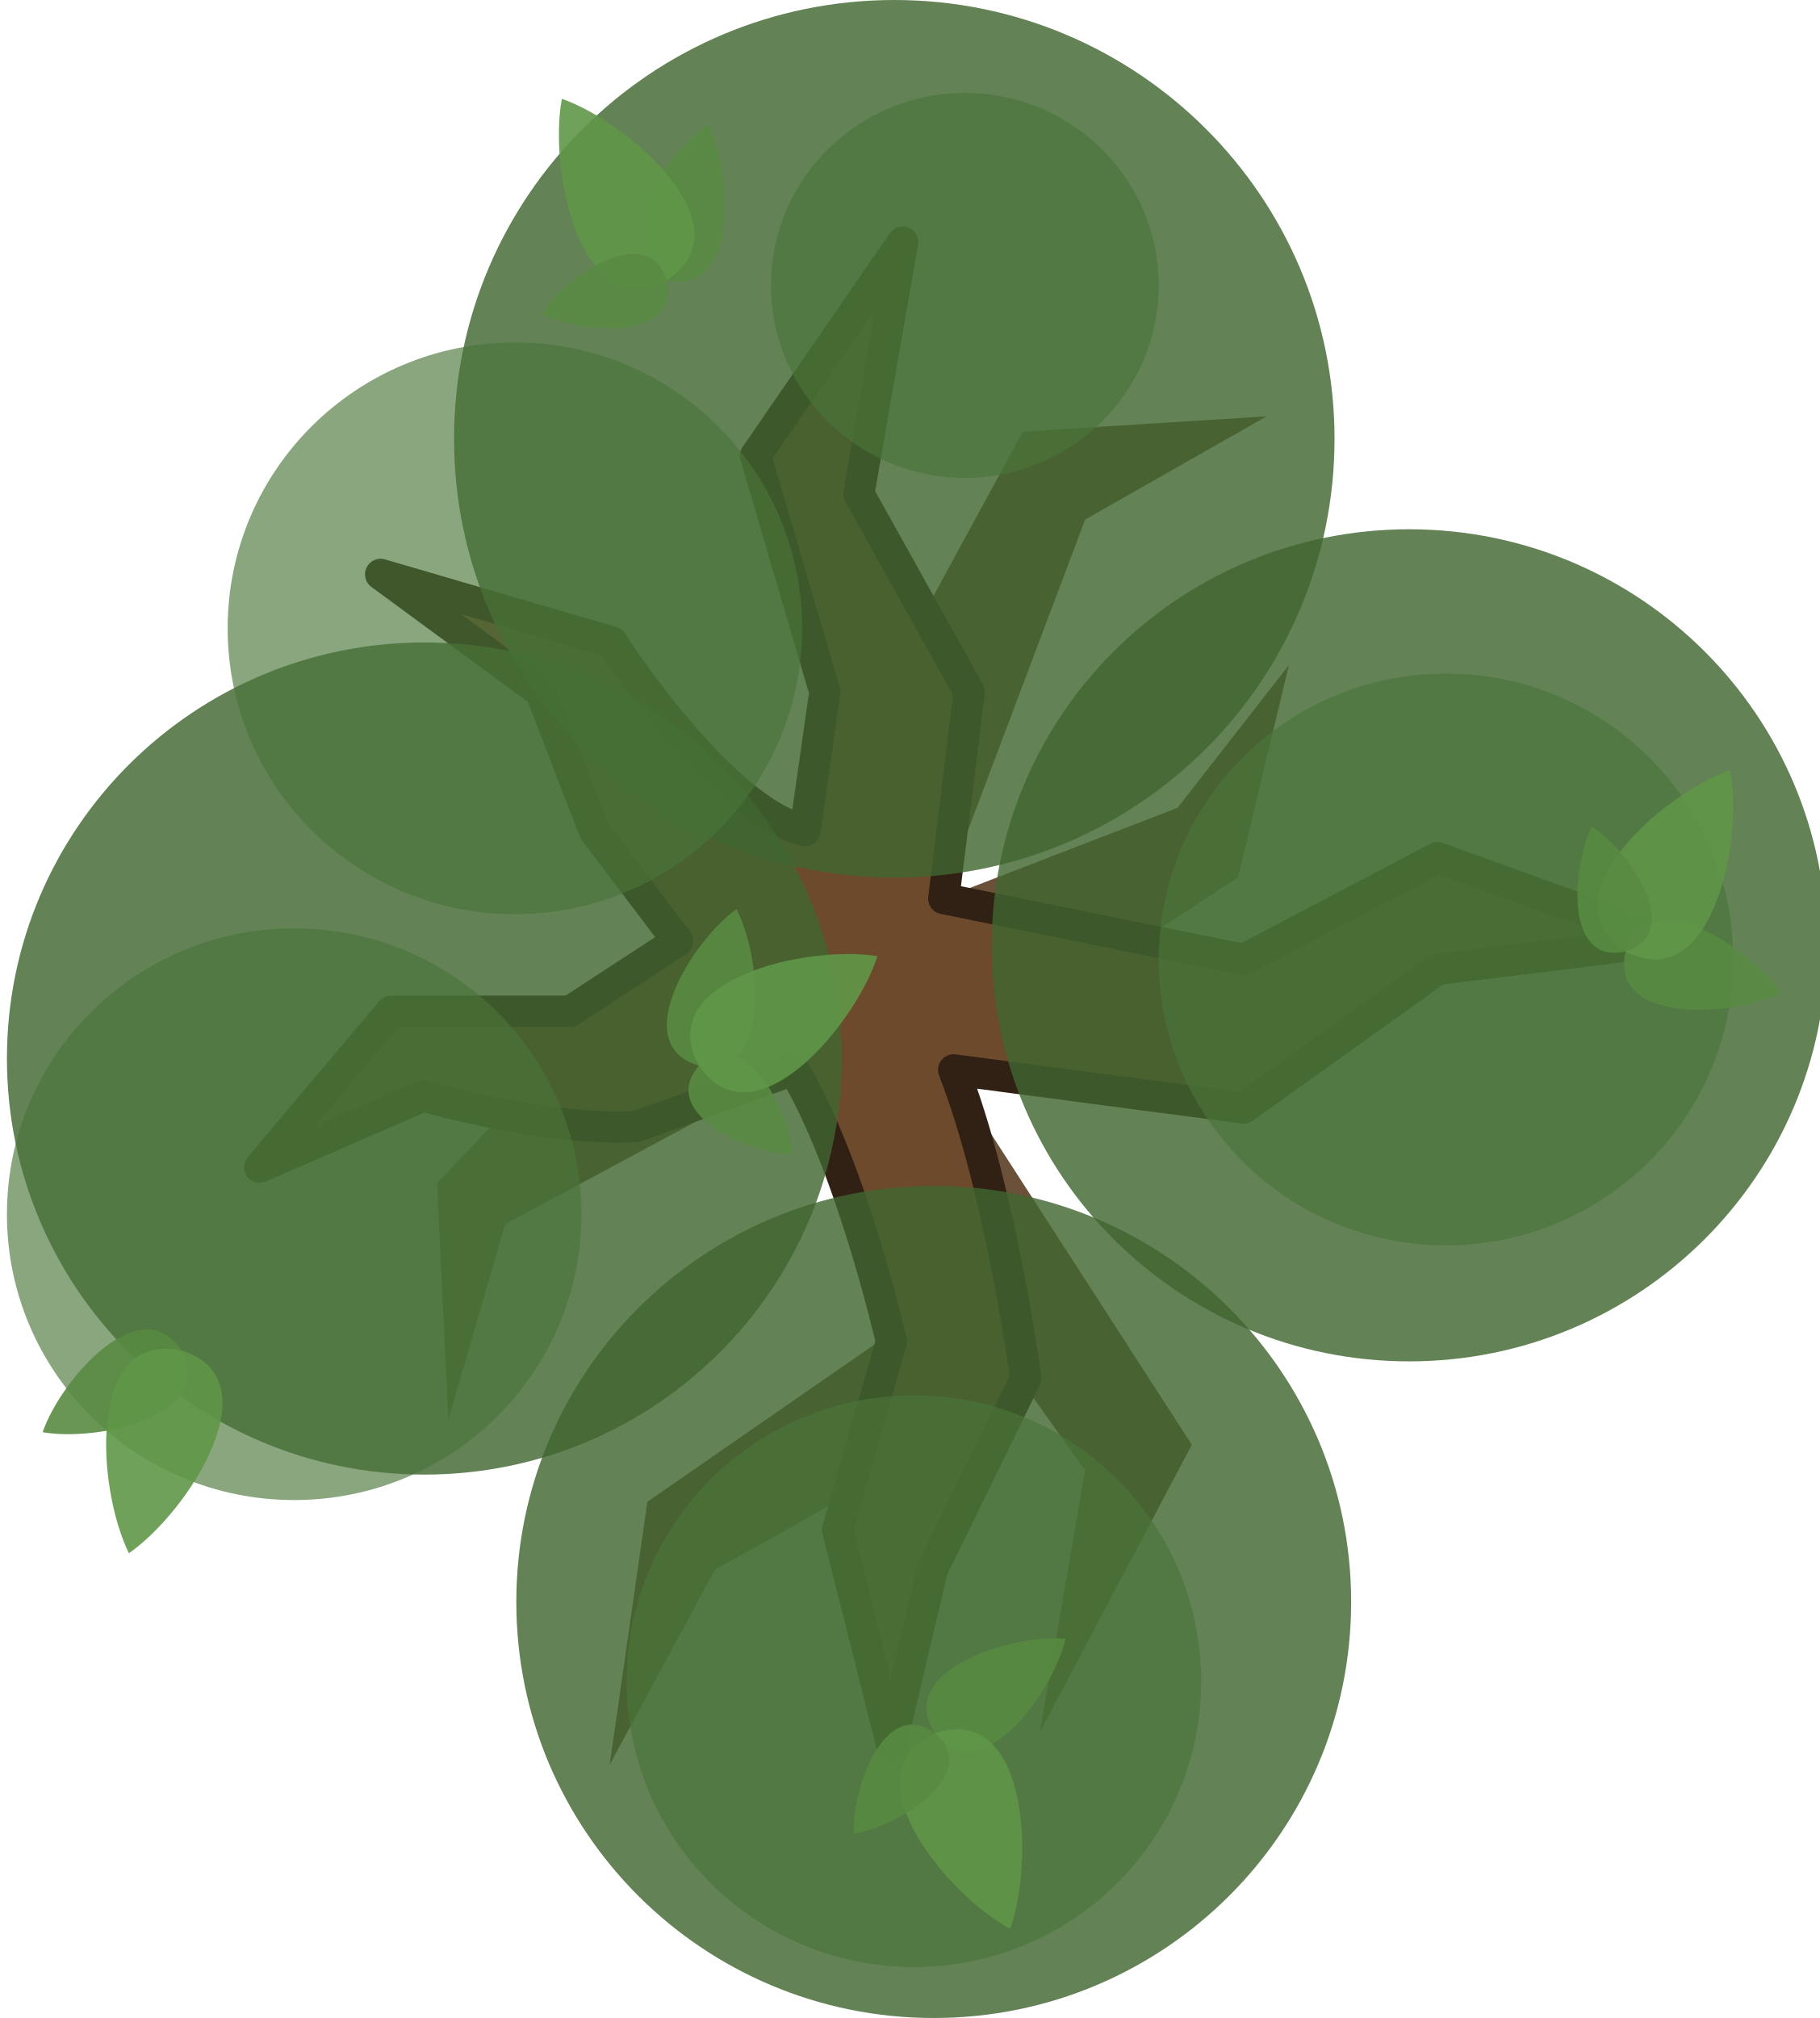
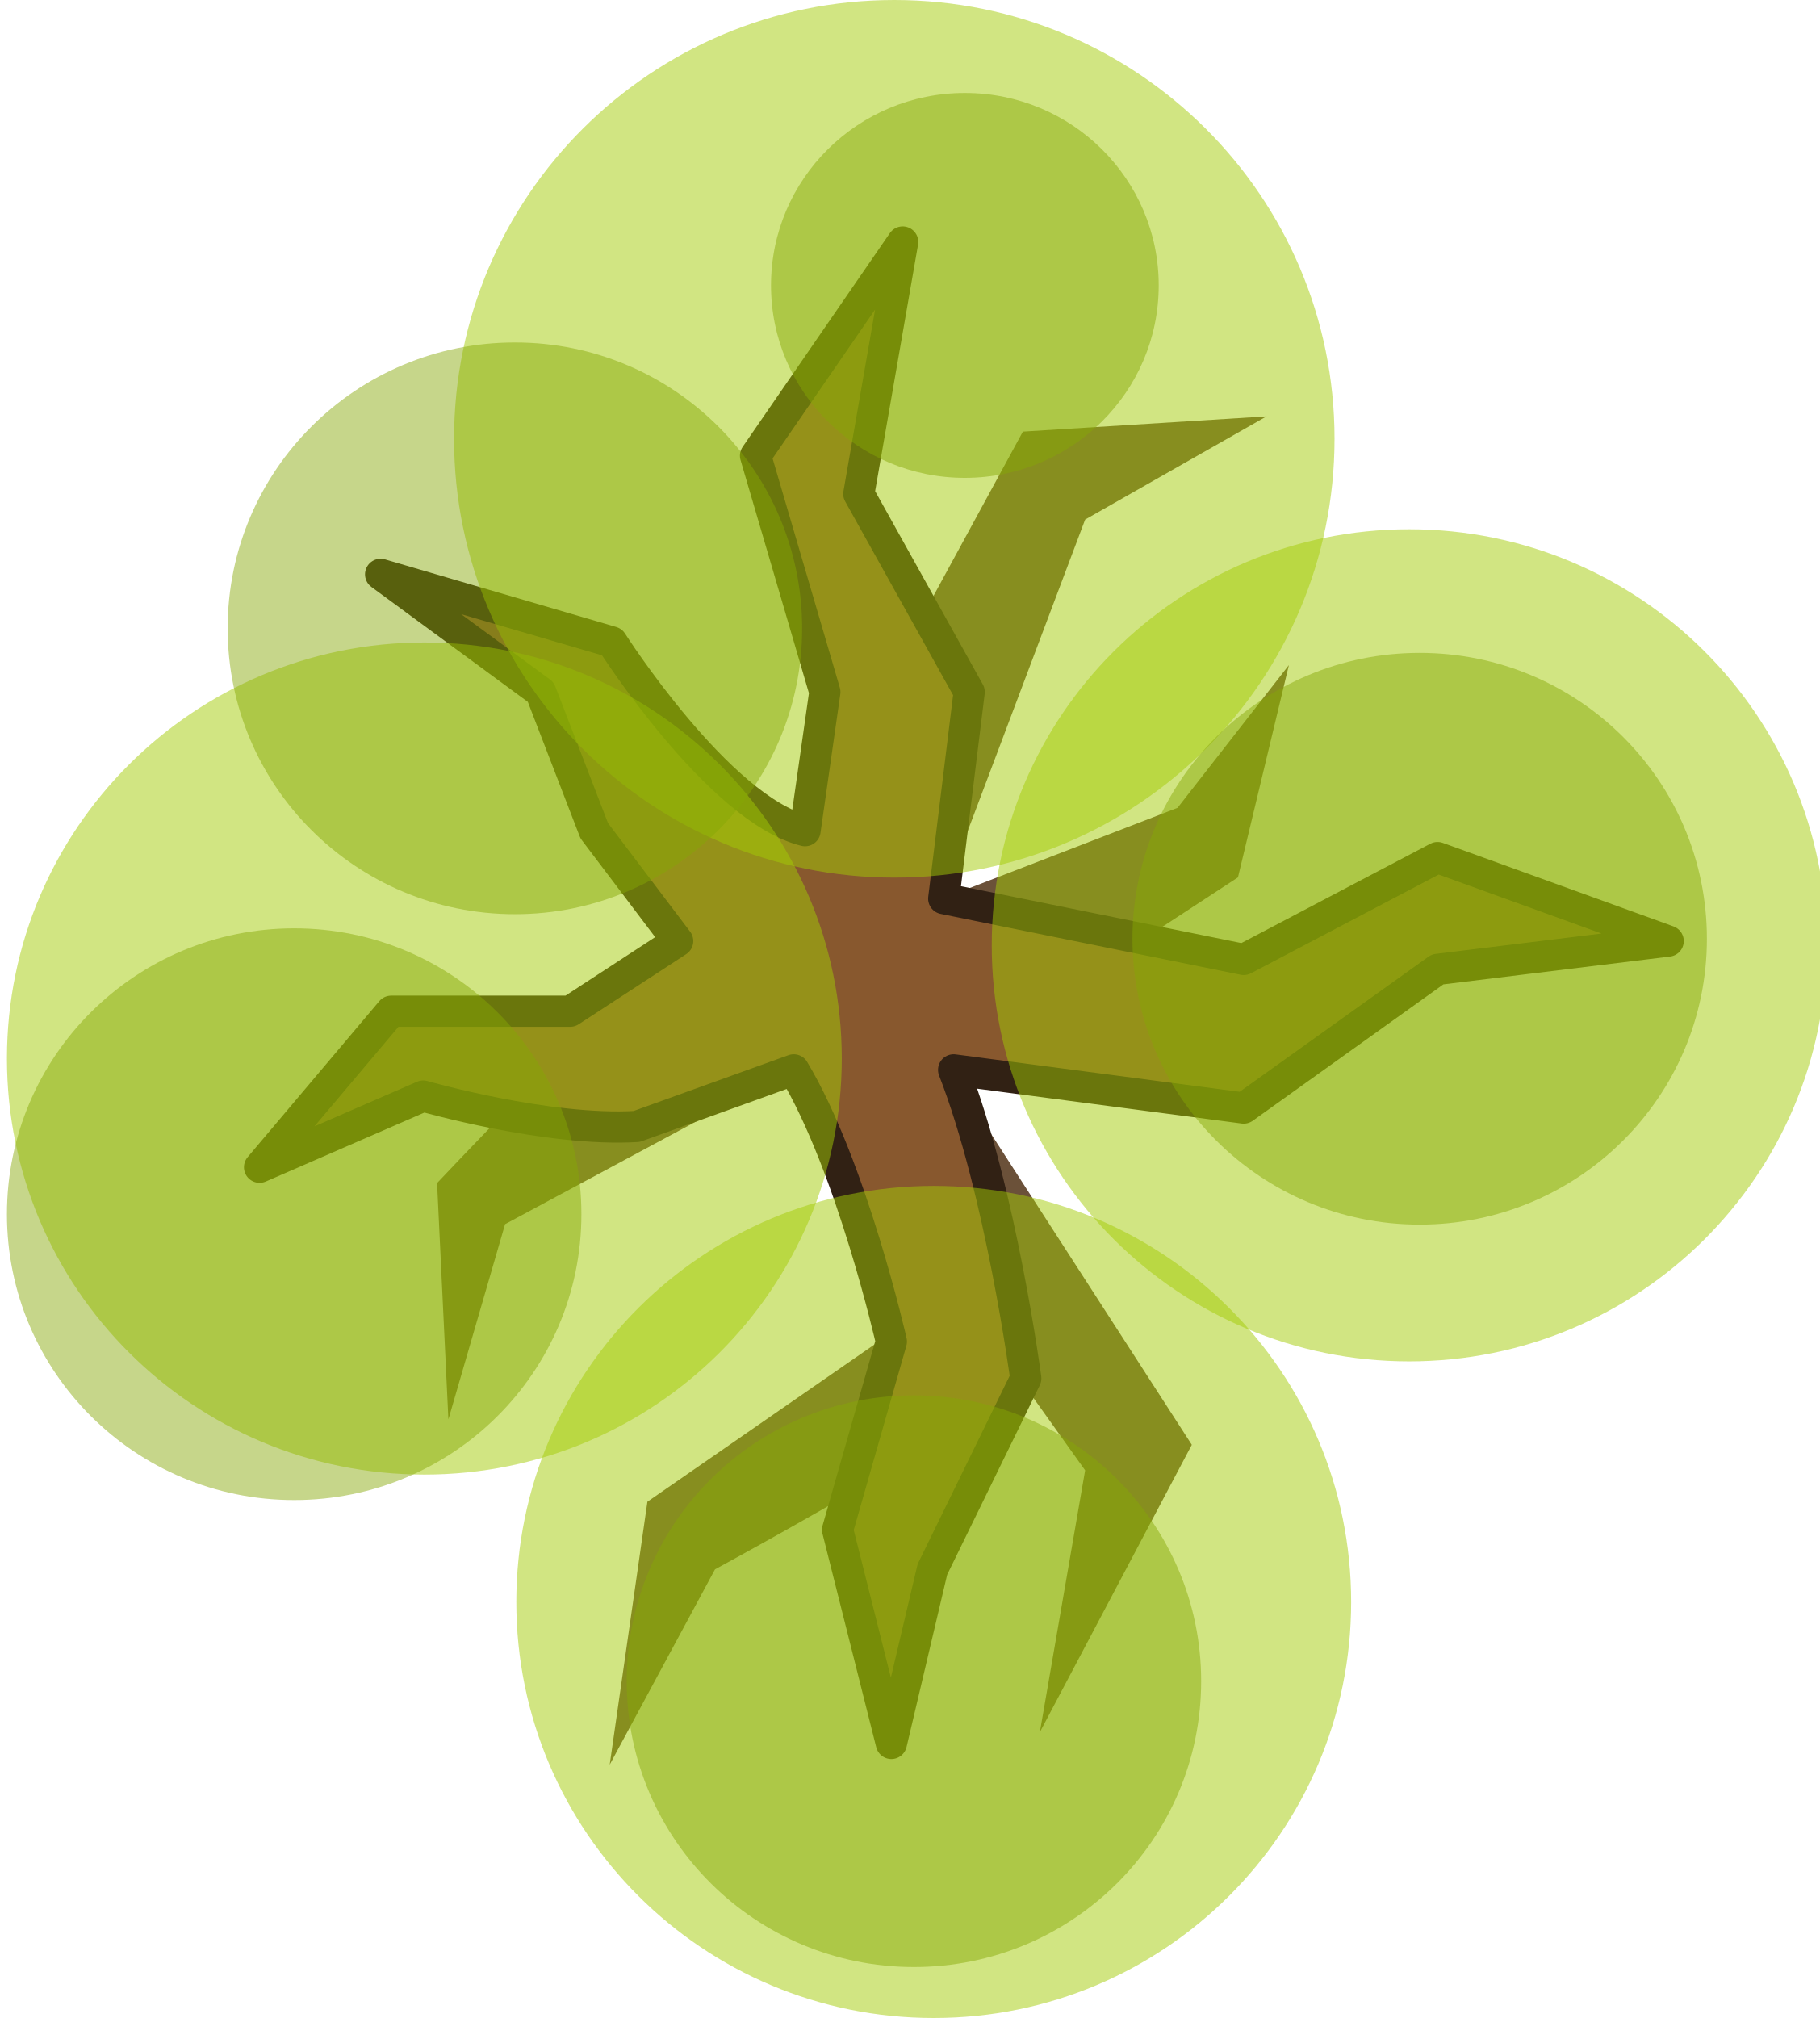
- <svg xmlns="http://www.w3.org/2000/svg" width="525" height="582.155" viewBox="0 0 525 582.155" fill="none" version="1.1" id="svg52">
+ <svg xmlns="http://www.w3.org/2000/svg" width="525" height="582.155" viewBox="0 0 525 582.155" fill="none" version="1.1" id="svg52" xml:space="preserve">
  <defs id="defs56" />
  <path d="M 295.119,124.514 232.249,240.047 c 0,0 -22.692,19.072 -36.742,31.843 -28.364,25.78 -69.401,69.402 -69.401,69.402 l 3.266,68.176 16.352,-56.319 82.852,-44.517 31.434,73.892 -73.223,50.699 -10.876,75.855 30.381,-56.35 c 0,0 38.735,-21.027 56.576,-32.646 18.971,-12.356 29.802,-24.495 29.802,-24.495 l 20.411,28.576 -13.062,75.524 43.838,-82.891 -70.375,-108.981 83.69,-54.705 14.697,-61.237 -32.118,41.163 -67.901,26.197 41.232,-109.351 52.334,-29.771 z" fill="#5b3e24" id="path2" style="stroke-width:2.053;opacity:0.9" />
-   <path d="m 232.271,239.638 5.716,-40.008 -20.004,-68.176 42.458,-61.645 -12.656,72.667 31.843,57.154 -7.348,59.602 86.548,17.555 55.929,-29.393 66.544,24.086 -66.544,8.166 -55.929,40.008 -83.69,-11.024 c 13.598,34.902 20.819,88.997 20.819,88.997 l -26.944,55.114 -11.839,50.213 -15.514,-61.645 15.514,-54.297 c 0,0 -11.42,-50.426 -28.17,-78.382 l -45.314,16.331 c -25.755,1.546 -61.579,-8.769 -61.579,-8.769 l -47.223,20.532 37.984,-45.008 h 51.631 l 31.026,-20.236 -24.086,-31.841 -15.432,-40.008 -46.197,-33.94 66.729,19.505 c 0,0 30.798,48.251 55.727,54.443 z" fill="#6d4a2c" stroke="#1b1917" stroke-width="12.319" stroke-miterlimit="16" stroke-linejoin="round" id="path4" style="stroke:#312114;stroke-opacity:1;stroke-width:9;stroke-miterlimit:16;stroke-dasharray:none" />
-   <path opacity="0.95" d="m 122.432,425.39 c 66.513,0 120.432,-53.736 120.432,-120.023 0,-66.287 -53.919,-120.024 -120.432,-120.024 C 55.919,185.343 2,239.08 2,305.367 2,371.654 55.919,425.39 122.432,425.39 Z" fill="#3a4f3f" id="path6" style="stroke-width:2.053;fill:#416631;fill-opacity:0.852" />
-   <path opacity="0.95" d="m 258.02,253.173 c 70.149,0 127.016,-56.675 127.016,-126.587 0,-69.911 -56.867,-126.586 -127.016,-126.586 -70.149,0 -127.016,56.675 -127.016,126.586 0,69.911 56.867,126.587 127.016,126.587 z" fill="#3a4f3f" id="path8" style="stroke-width:2.053;fill:#416631;fill-opacity:0.852" />
-   <path opacity="0.95" d="m 269.399,582.155 c 66.513,0 120.432,-53.736 120.432,-120.023 0,-66.287 -53.919,-120.023 -120.432,-120.023 -66.513,0 -120.432,53.736 -120.432,120.023 0,66.287 53.919,120.023 120.432,120.023 z" fill="#3a4f3f" id="path10" style="stroke-width:2.053;fill:#416631;fill-opacity:0.852" />
-   <path opacity="0.95" d="m 406.568,392.73 c 66.513,0 120.432,-53.736 120.432,-120.023 0,-66.287 -53.919,-120.024 -120.432,-120.024 -66.513,0 -120.432,53.737 -120.432,120.024 0,66.287 53.919,120.023 120.432,120.023 z" fill="#3a4f3f" id="path12" style="stroke-width:2.053;fill:#416631;fill-opacity:0.852" />
-   <path opacity="0.85" d="m 148.559,263.724 c 45.77,0 82.872,-36.92 82.872,-82.465 0,-45.544 -37.103,-82.465 -82.872,-82.465 -45.77,0 -82.873,36.921 -82.873,82.465 0,45.544 37.104,82.465 82.873,82.465 z" fill="#485e52" id="path14" style="stroke-width:2.053;fill:#4a7538;fill-opacity:0.804;opacity:0.8" />
-   <path opacity="0.85" d="m 263.683,567.456 c 45.77,0 82.873,-36.92 82.873,-82.464 0,-45.544 -37.103,-82.466 -82.873,-82.466 -45.77,0 -82.873,36.922 -82.873,82.466 0,45.544 37.104,82.464 82.873,82.464 z" fill="#485e52" id="path16" style="stroke-width:2.053;fill:#4a7538;fill-opacity:0.804;opacity:0.8" />
-   <path opacity="0.85" d="m 417.183,359.253 c 45.77,0 82.873,-36.92 82.873,-82.464 0,-45.544 -37.103,-82.465 -82.873,-82.465 -45.77,0 -82.873,36.922 -82.873,82.465 0,45.544 37.103,82.464 82.873,82.464 z" fill="#485e52" id="path18" style="stroke-width:2.053;fill:#4a7538;fill-opacity:0.804;opacity:0.8" />
-   <path opacity="0.85" d="m 278.382,137.854 c 30.888,0 55.929,-24.858 55.929,-55.521 0,-30.664 -25.041,-55.521 -55.929,-55.521 -30.89,0 -55.931,24.858 -55.931,55.521 0,30.663 25.041,55.521 55.931,55.521 z" fill="#485e52" id="path20" style="stroke-width:2.053;fill:#4a7538;fill-opacity:0.804;opacity:0.8" />
-   <path opacity="0.85" d="m 84.873,432.736 c 45.77,0 82.873,-36.92 82.873,-82.464 0,-45.546 -37.104,-82.466 -82.873,-82.466 C 39.104,267.806 2,304.726 2,350.272 c 0,45.544 37.104,82.464 82.873,82.464 z" fill="#485e52" id="path22" style="stroke-width:2.053;fill:#4a7538;fill-opacity:0.804;opacity:0.8" />
-   <path d="m 12.31,413.159 c 15.837,2.817 50.094,-4.591 40.026,-23.564 -11.703,-18.013 -34.807,8.342 -40.031,23.556 l -0.008,0.004 c 0.003,0 0.011,0.002 0.013,0.004 z" fill="#77a37a" id="path24" style="stroke-width:2.053;fill:#588a42;fill-opacity:0.897" />
-   <path d="m 37.195,448.088 0.004,-0.014 c 17.209,-11.96 41.957,-50.26 15.138,-58.479 -27.438,-5.831 -24.391,39.666 -15.15,58.475 l -0.004,0.014 c 0.001,-0.002 0.005,-0.004 0.007,-0.006 10e-4,0.004 0.003,0.006 0.005,0.01 z" fill="#5f926a" id="path26" style="stroke-width:2.053;fill:#609648;fill-opacity:0.898" />
-   <path d="m 307.432,472.74 c -3.745,15.643 -24.228,44.084 -37.598,27.272 -11.833,-17.926 21.561,-28.572 37.592,-27.281 l 0.008,-0.006 c 0,0.004 -0.002,0.012 -0.002,0.014 z" fill="#5f926a" id="path28" style="stroke-width:2.053;fill:#588a42;fill-opacity:0.897" />
-   <path d="m 291.444,556.437 -0.006,-0.012 c -18.442,-9.954 -47.33,-45.234 -21.604,-56.411 26.611,-8.874 28.689,36.68 21.616,56.405 l 0.006,0.014 c -0.002,-0.002 -0.006,-0.004 -0.008,-0.004 0,0.004 -0.002,0.006 -0.004,0.008 z" fill="#587e60" id="path30" style="stroke-width:2.053;fill:#609648;fill-opacity:0.898" />
-   <path d="m 246.362,528.953 0.006,-0.008 c -0.645,-13.14 9.001,-39.682 23.466,-28.931 13.506,11.931 -10.469,26.854 -23.46,28.938 0,0 -0.008,0 -0.012,0.002 z" fill="#77a37a" id="path32" style="stroke-width:2.053;fill:#588a42;fill-opacity:0.897" />
-   <path d="m 204.335,35.948 -0.002,0.008 c -13.267,9.095 -32.499,38.396 -12.016,44.867 20.974,4.638 18.968,-30.354 12.026,-44.864 -0.002,-0.003 -0.006,-0.007 -0.008,-0.01 z" fill="#5f926a" id="path34" style="stroke-width:2.053;fill:#588a42;fill-opacity:0.897" />
-   <path d="m 162.101,28.501 0.007,0.013 c -3.886,20.593 5.322,65.253 30.208,52.31 23.652,-15.08 -10.421,-45.385 -30.197,-52.316 l -0.007,-0.013 c 2.1e-4,0.002 -4.1e-4,0.007 -8.2e-4,0.009 -0.004,-0.003 -0.006,-0.003 -0.01,-0.003 z" fill="#587e60" id="path36" style="stroke-width:2.053;fill:#609648;fill-opacity:0.898" />
-   <path d="m 156.326,90.472 0.008,-0.003 c 11.738,5.942 39.907,7.943 35.982,-9.646 -5.395,-17.194 -28.79,-1.376 -35.984,9.638 -8.2e-4,0.001 -0.003,0.008 -0.006,0.01 z" fill="#77a37a" id="path38" style="stroke-width:2.053;fill:#588a42;fill-opacity:0.897" />
-   <path d="m 212.493,262.24 c 7.328,14.321 10.266,49.246 -10.825,45.17 -20.648,-5.923 -2.204,-35.725 10.815,-45.172 l 0.002,-0.006 c 0.002,0.002 0.006,0.008 0.008,0.008 z" fill="#5f926a" id="path40" style="stroke-width:2.053;fill:#588a42;fill-opacity:0.897" />
-   <path d="m 228.705,333.05 -0.006,-0.006 c -13.151,-0.372 -38.866,-12.044 -27.031,-25.632 12.94,-12.543 25.964,12.514 27.038,25.626 0,0.002 0,0.008 0,0.012 z" fill="#77a37a" id="path42" style="stroke-width:2.053;fill:#588a42;fill-opacity:0.897" />
-   <path d="m 253.173,275.821 -0.016,0.006 c -6.402,19.955 -35.787,54.824 -51.492,31.584 -13.602,-24.534 30.796,-34.929 51.486,-31.594 l 0.014,-0.008 c 0,0.002 -0.002,0.008 -0.002,0.008 0.004,0 0.008,0.002 0.01,0.004 z" fill="#587e60" id="path44" style="stroke-width:2.053;fill:#609648;fill-opacity:0.898" />
-   <path d="m 513.86,286.492 c -9.096,-13.268 -38.397,-32.5 -44.866,-12.017 -4.638,20.973 30.352,18.969 44.864,12.028 l 0.006,0.002 c 0,-0.004 -0.004,-0.01 -0.004,-0.012 z" fill="#5f926a" id="path46" style="stroke-width:2.053;fill:#588a42;fill-opacity:0.897" />
-   <path d="m 499.198,222.145 -0.008,0.014 c -19.776,6.93 -53.851,37.235 -30.198,52.315 24.887,12.943 34.093,-31.718 30.209,-52.309 l 0.008,-0.014 c -0.002,0.002 -0.006,0.004 -0.008,0.004 0,-0.004 -0.002,-0.006 -0.002,-0.01 z" fill="#587e60" id="path48" style="stroke-width:2.053;fill:#609648;fill-opacity:0.898" />
-   <path d="m 459.343,238.484 0.002,0.008 c -5.942,11.736 -7.942,39.906 9.646,35.982 17.195,-5.396 1.378,-28.792 -9.638,-35.986 l -0.002,-0.006 c 0.002,-0.002 0,0 0,0 -0.002,-0.002 -0.006,0.004 -0.008,0.002 z" fill="#77a37a" id="path50" style="stroke-width:2.053;fill:#588a42;fill-opacity:0.897" />
+   <path d="m 232.271,239.638 5.716,-40.008 -20.004,-68.176 42.458,-61.645 -12.656,72.667 31.843,57.154 -7.348,59.602 86.548,17.555 55.929,-29.393 66.544,24.086 -66.544,8.166 -55.929,40.008 -83.69,-11.024 c 13.598,34.902 20.819,88.997 20.819,88.997 l -26.944,55.114 -11.839,50.213 -15.514,-61.645 15.514,-54.297 c 0,0 -11.42,-50.426 -28.17,-78.382 l -45.314,16.331 c -25.755,1.546 -61.579,-8.769 -61.579,-8.769 l -47.223,20.532 37.984,-45.008 h 51.631 l 31.026,-20.236 -24.086,-31.841 -15.432,-40.008 -46.197,-33.94 66.729,19.505 c 0,0 30.798,48.251 55.727,54.443 z" fill="#6d4a2c" stroke="#1b1917" stroke-width="12.319" stroke-miterlimit="16" stroke-linejoin="round" id="path4" style="stroke:#312114;stroke-opacity:1;stroke-width:9;stroke-miterlimit:16;stroke-dasharray:none;fill:#88582e;fill-opacity:1" />
+   <path opacity="0.95" d="m 122.432,425.39 c 66.513,0 120.432,-53.736 120.432,-120.023 0,-66.287 -53.919,-120.024 -120.432,-120.024 C 55.919,185.343 2,239.08 2,305.367 2,371.654 55.919,425.39 122.432,425.39 Z" fill="#3a4f3f" id="path6" style="stroke-width:2.053;fill:#a3cb04;fill-opacity:0.523" />
+   <path opacity="0.95" d="m 258.02,253.173 c 70.149,0 127.016,-56.675 127.016,-126.587 0,-69.911 -56.867,-126.586 -127.016,-126.586 -70.149,0 -127.016,56.675 -127.016,126.586 0,69.911 56.867,126.587 127.016,126.587 z" fill="#3a4f3f" id="path8" style="stroke-width:2.053;fill:#a3cb04;fill-opacity:0.523" />
+   <path opacity="0.95" d="m 269.399,582.155 c 66.513,0 120.432,-53.736 120.432,-120.023 0,-66.287 -53.919,-120.023 -120.432,-120.023 -66.513,0 -120.432,53.736 -120.432,120.023 0,66.287 53.919,120.023 120.432,120.023 z" fill="#3a4f3f" id="path10" style="stroke-width:2.053;fill:#a3cb04;fill-opacity:0.523" />
+   <path opacity="0.95" d="m 406.568,392.73 c 66.513,0 120.432,-53.736 120.432,-120.023 0,-66.287 -53.919,-120.024 -120.432,-120.024 -66.513,0 -120.432,53.737 -120.432,120.024 0,66.287 53.919,120.023 120.432,120.023 z" fill="#3a4f3f" id="path12" style="stroke-width:2.053;fill:#a3cb04;fill-opacity:0.523" />
+   <path opacity="0.85" d="m 148.559,263.724 c 45.77,0 82.872,-36.92 82.872,-82.465 0,-45.544 -37.103,-82.465 -82.872,-82.465 -45.77,0 -82.873,36.921 -82.873,82.465 0,45.544 37.104,82.465 82.873,82.465 z" fill="#485e52" id="path14" style="stroke-width:2.053;fill:#85a604;fill-opacity:0.585;opacity:0.8" />
+   <path opacity="0.85" d="m 409.6,353.275 c 45.77,0 82.872,-36.92 82.872,-82.465 0,-45.544 -37.103,-82.465 -82.872,-82.465 -45.77,0 -82.873,36.921 -82.873,82.465 0,45.544 37.104,82.465 82.873,82.465 z" fill="#485e52" id="path14-3" style="opacity:0.8;fill:#85a604;fill-opacity:0.585;stroke-width:2.053" />
+   <path opacity="0.85" d="m 263.683,567.456 c 45.77,0 82.873,-36.92 82.873,-82.464 0,-45.544 -37.103,-82.466 -82.873,-82.466 -45.77,0 -82.873,36.922 -82.873,82.466 0,45.544 37.104,82.464 82.873,82.464 z" fill="#485e52" id="path16" style="stroke-width:2.053;fill:#85a604;fill-opacity:0.585;opacity:0.8" />
+   <path opacity="0.85" d="m 278.382,137.854 c 30.888,0 55.929,-24.858 55.929,-55.521 0,-30.664 -25.041,-55.521 -55.929,-55.521 -30.89,0 -55.931,24.858 -55.931,55.521 0,30.663 25.041,55.521 55.931,55.521 z" fill="#485e52" id="path20" style="stroke-width:2.053;fill:#85a604;fill-opacity:0.585;opacity:0.8" />
+   <path opacity="0.85" d="m 84.873,432.736 c 45.77,0 82.873,-36.92 82.873,-82.464 0,-45.546 -37.104,-82.466 -82.873,-82.466 C 39.104,267.806 2,304.726 2,350.272 c 0,45.544 37.104,82.464 82.873,82.464 z" fill="#485e52" id="path22" style="stroke-width:2.053;fill:#85a604;fill-opacity:0.585;opacity:0.8" />
</svg>
